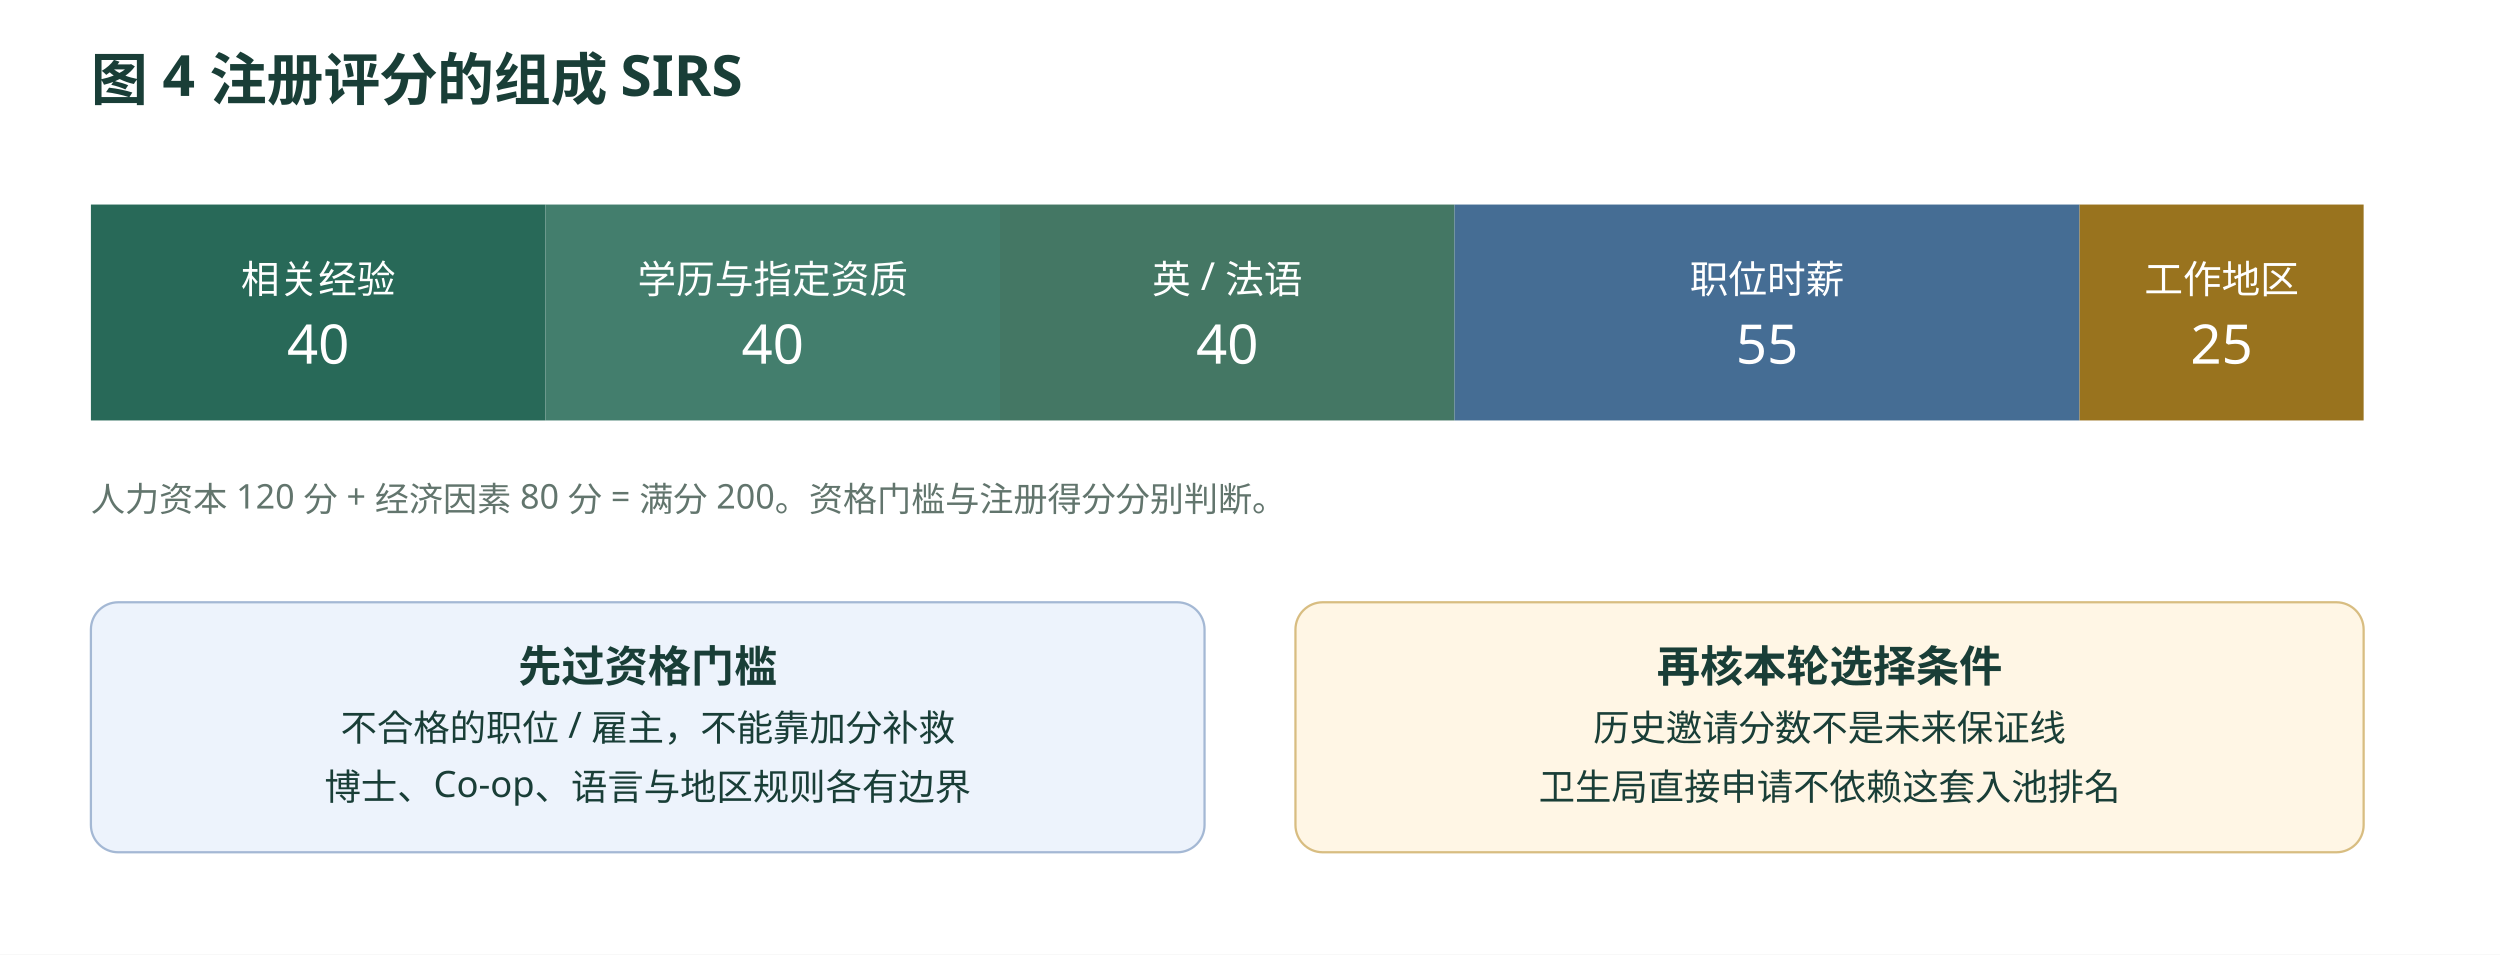
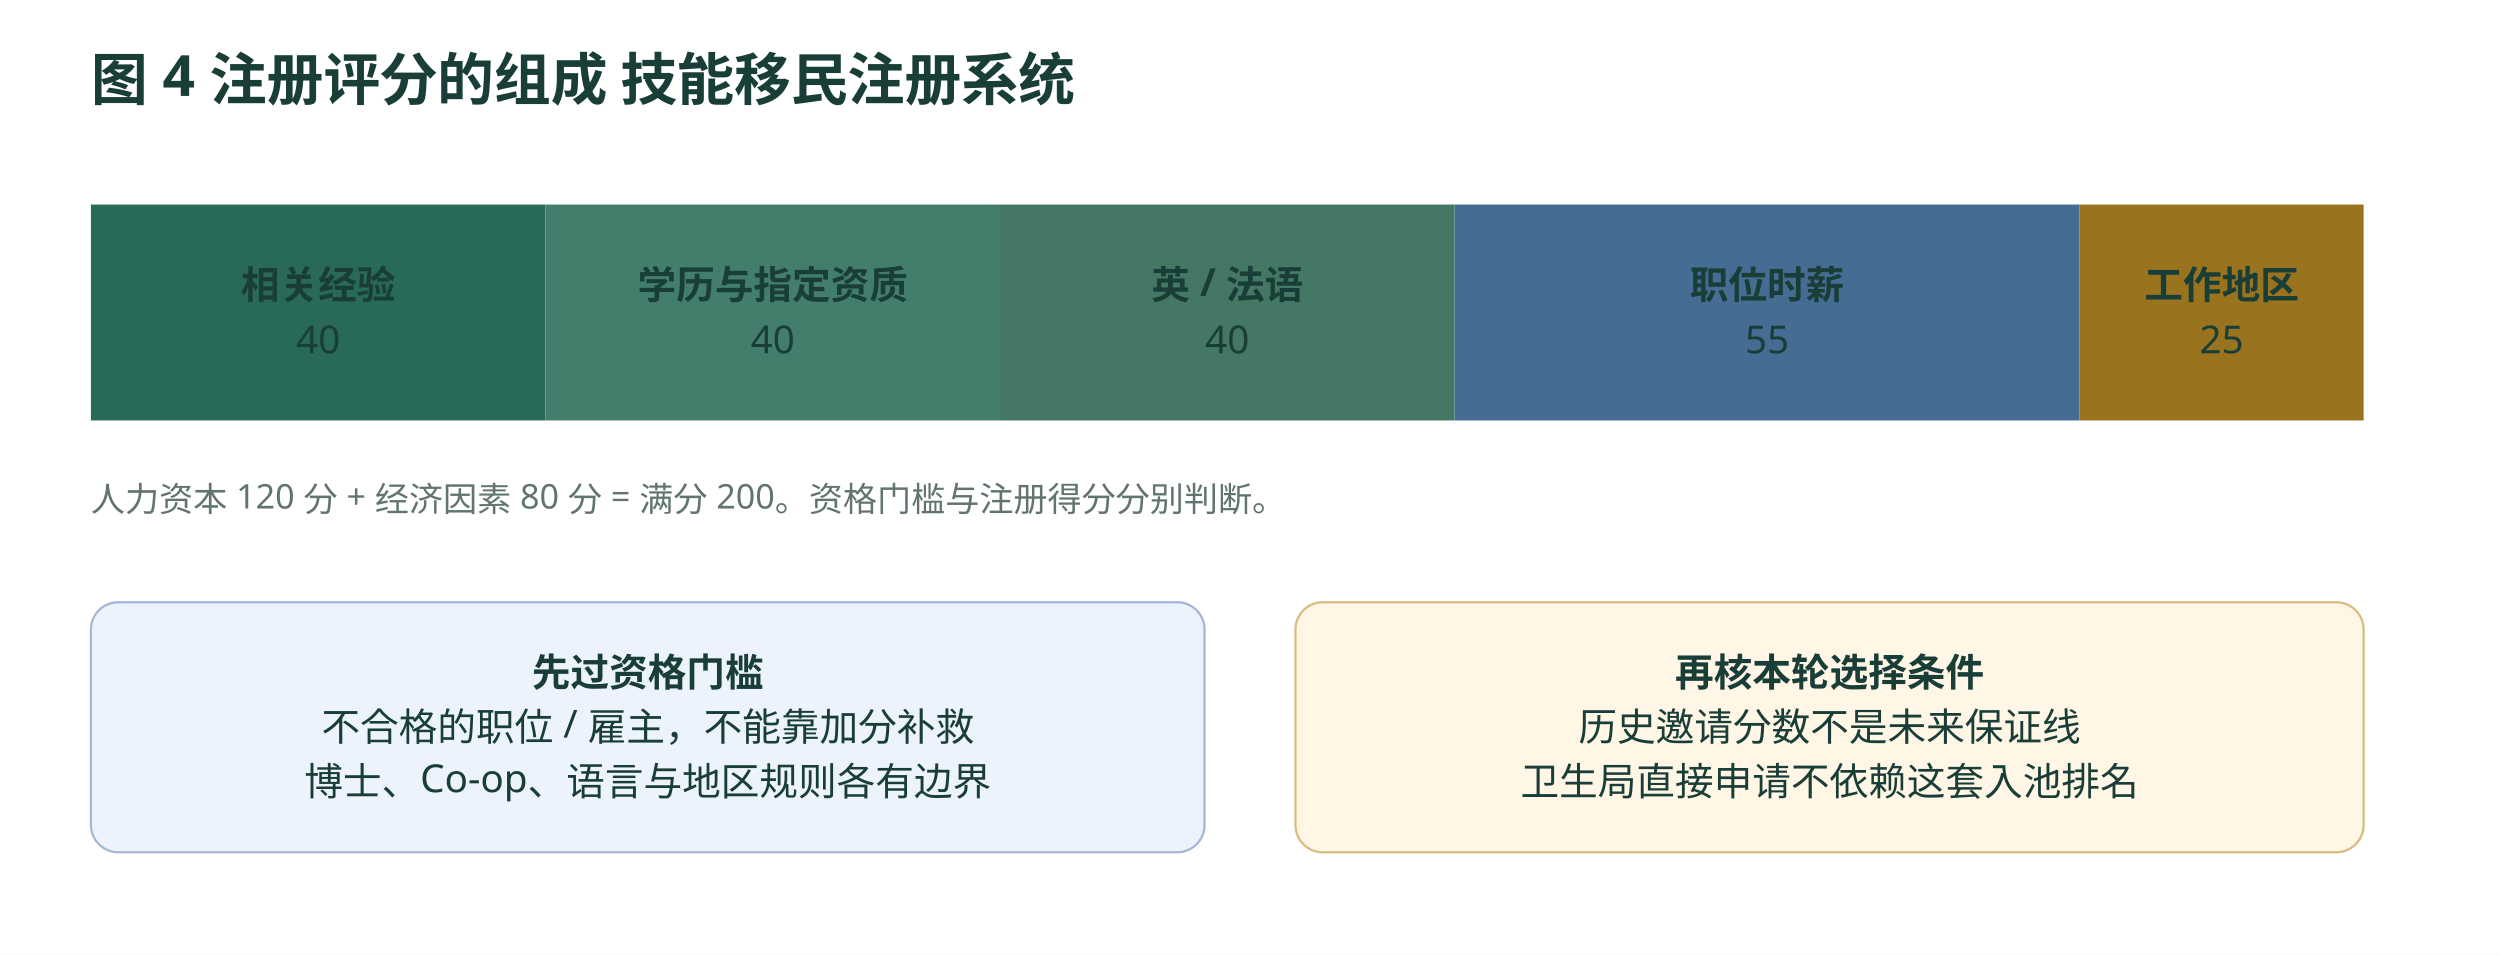
<svg xmlns="http://www.w3.org/2000/svg" viewBox="0 0 1100 420" role="img" aria-labelledby="title desc">
  <defs>
    <marker id="arrow" markerWidth="9" markerHeight="9" refX="7" refY="4" orient="auto">
      <path d="M0 0L8 4L0 8" fill="none" stroke="#55776e" stroke-width="1.5" />
    </marker>
  </defs>
  <rect width="1100" height="420" fill="#fff" />
  <g font-family="system-ui,PingFang SC,Microsoft YaHei,sans-serif" fill="#193e37">
-     <text x="40" y="44" font-size="25" font-weight="700">图 4  注册评分的组成 SIRS</text>
+     <text x="40" y="44" font-size="25" font-weight="700">图 4  注册评分的组成 技能移民注册系统</text>
    <rect x="40" y="90" width="200" height="95" fill="#286958" />
-     <text x="140.0" y="129" text-anchor="middle" font-size="17" fill="white">相关经验</text>
-     <text x="140.0" y="160" text-anchor="middle" font-size="24" fill="white">40</text>
    <rect x="240" y="90" width="200" height="95" fill="#437e6d" />
-     <text x="340.0" y="129" text-anchor="middle" font-size="17" fill="white">学历与指定资质</text>
-     <text x="340.0" y="160" text-anchor="middle" font-size="24" fill="white">40</text>
    <rect x="440" y="90" width="200" height="95" fill="#447764" />
-     <text x="540.0" y="129" text-anchor="middle" font-size="17" fill="white">英 / 法语</text>
-     <text x="540.0" y="160" text-anchor="middle" font-size="24" fill="white">40</text>
    <rect x="640" y="90" width="275" height="95" fill="#456d94" />
-     <text x="777.5" y="129" text-anchor="middle" font-size="17" fill="white">职位时薪</text>
-     <text x="777.5" y="160" text-anchor="middle" font-size="24" fill="white">55</text>
    <rect x="915" y="90" width="125" height="95" fill="#99731e" />
-     <text x="977.5" y="129" text-anchor="middle" font-size="17" fill="white">工作地区</text>
-     <text x="977.5" y="160" text-anchor="middle" font-size="24" fill="white">25</text>
    <text x="40" y="225" font-size="15" fill="#62756d">人力资本 120 分 + 经济因素 80 分 = 满分 200。资格门槛与注册得分分别判断。</text>
    <rect x="40" y="265" width="490" height="110" rx="12" fill="#edf3fc" stroke="#a4b8d4" />
-     <text x="285.0" y="300.0" text-anchor="middle" font-size="19" font-weight="700">先过资格门槛</text>
-     <text x="285.0" y="326.0" text-anchor="middle" font-size="16" font-weight="400">不合格的职位 / 雇主，不能靠加分补救</text>
-     <text x="285.0" y="352.0" text-anchor="middle" font-size="16" font-weight="400">博士、Co-op、语言与地区规则各有边界</text>
    <rect x="570" y="265" width="470" height="110" rx="12" fill="#fff6e5" stroke="#d8bd81" />
-     <text x="805.0" y="300.0" text-anchor="middle" font-size="19" font-weight="700">再核本轮选择条件</text>
-     <text x="805.0" y="326.0" text-anchor="middle" font-size="16" font-weight="400">历史邀请分数不是未来保证线</text>
-     <text x="805.0" y="352.0" text-anchor="middle" font-size="16" font-weight="400">卫生局直接申请不依赖这套入池排名</text>
+     <text x="140.0" y="131.45" text-anchor="middle" font-size="17" font-weight="600">相关经验</text>
+     <text x="140.0" y="155.45" text-anchor="middle" font-size="17" font-weight="400">40</text>
+     <text x="340.0" y="131.45" text-anchor="middle" font-size="17" font-weight="600">学历与指定资质</text>
+     <text x="340.0" y="155.45" text-anchor="middle" font-size="17" font-weight="400">40</text>
+     <text x="540.0" y="131.45" text-anchor="middle" font-size="17" font-weight="600">英 / 法语</text>
+     <text x="540.0" y="155.45" text-anchor="middle" font-size="17" font-weight="400">40</text>
+     <text x="777.5" y="131.45" text-anchor="middle" font-size="17" font-weight="600">职位时薪</text>
+     <text x="777.5" y="155.45" text-anchor="middle" font-size="17" font-weight="400">55</text>
+     <text x="977.5" y="131.45" text-anchor="middle" font-size="17" font-weight="600">工作地区</text>
+     <text x="977.5" y="155.45" text-anchor="middle" font-size="17" font-weight="400">25</text>
+     <text x="285.0" y="301.95" text-anchor="middle" font-size="17" font-weight="600">先过资格门槛</text>
+     <text x="285.0" y="325.95" text-anchor="middle" font-size="17" font-weight="400">不合格的职位 / 雇主，不能靠加分补救</text>
+     <text x="285.0" y="349.95" text-anchor="middle" font-size="17" font-weight="400">博士、Co-op、语言与地区规则各有边界</text>
+     <text x="805.0" y="301.95" text-anchor="middle" font-size="17" font-weight="600">再核本轮选择条件</text>
+     <text x="805.0" y="325.95" text-anchor="middle" font-size="17" font-weight="400">历史邀请分数不是未来保证线</text>
+     <text x="805.0" y="349.95" text-anchor="middle" font-size="17" font-weight="400">卫生局直接申请不依赖这套入池排名</text>
  </g>
</svg>
